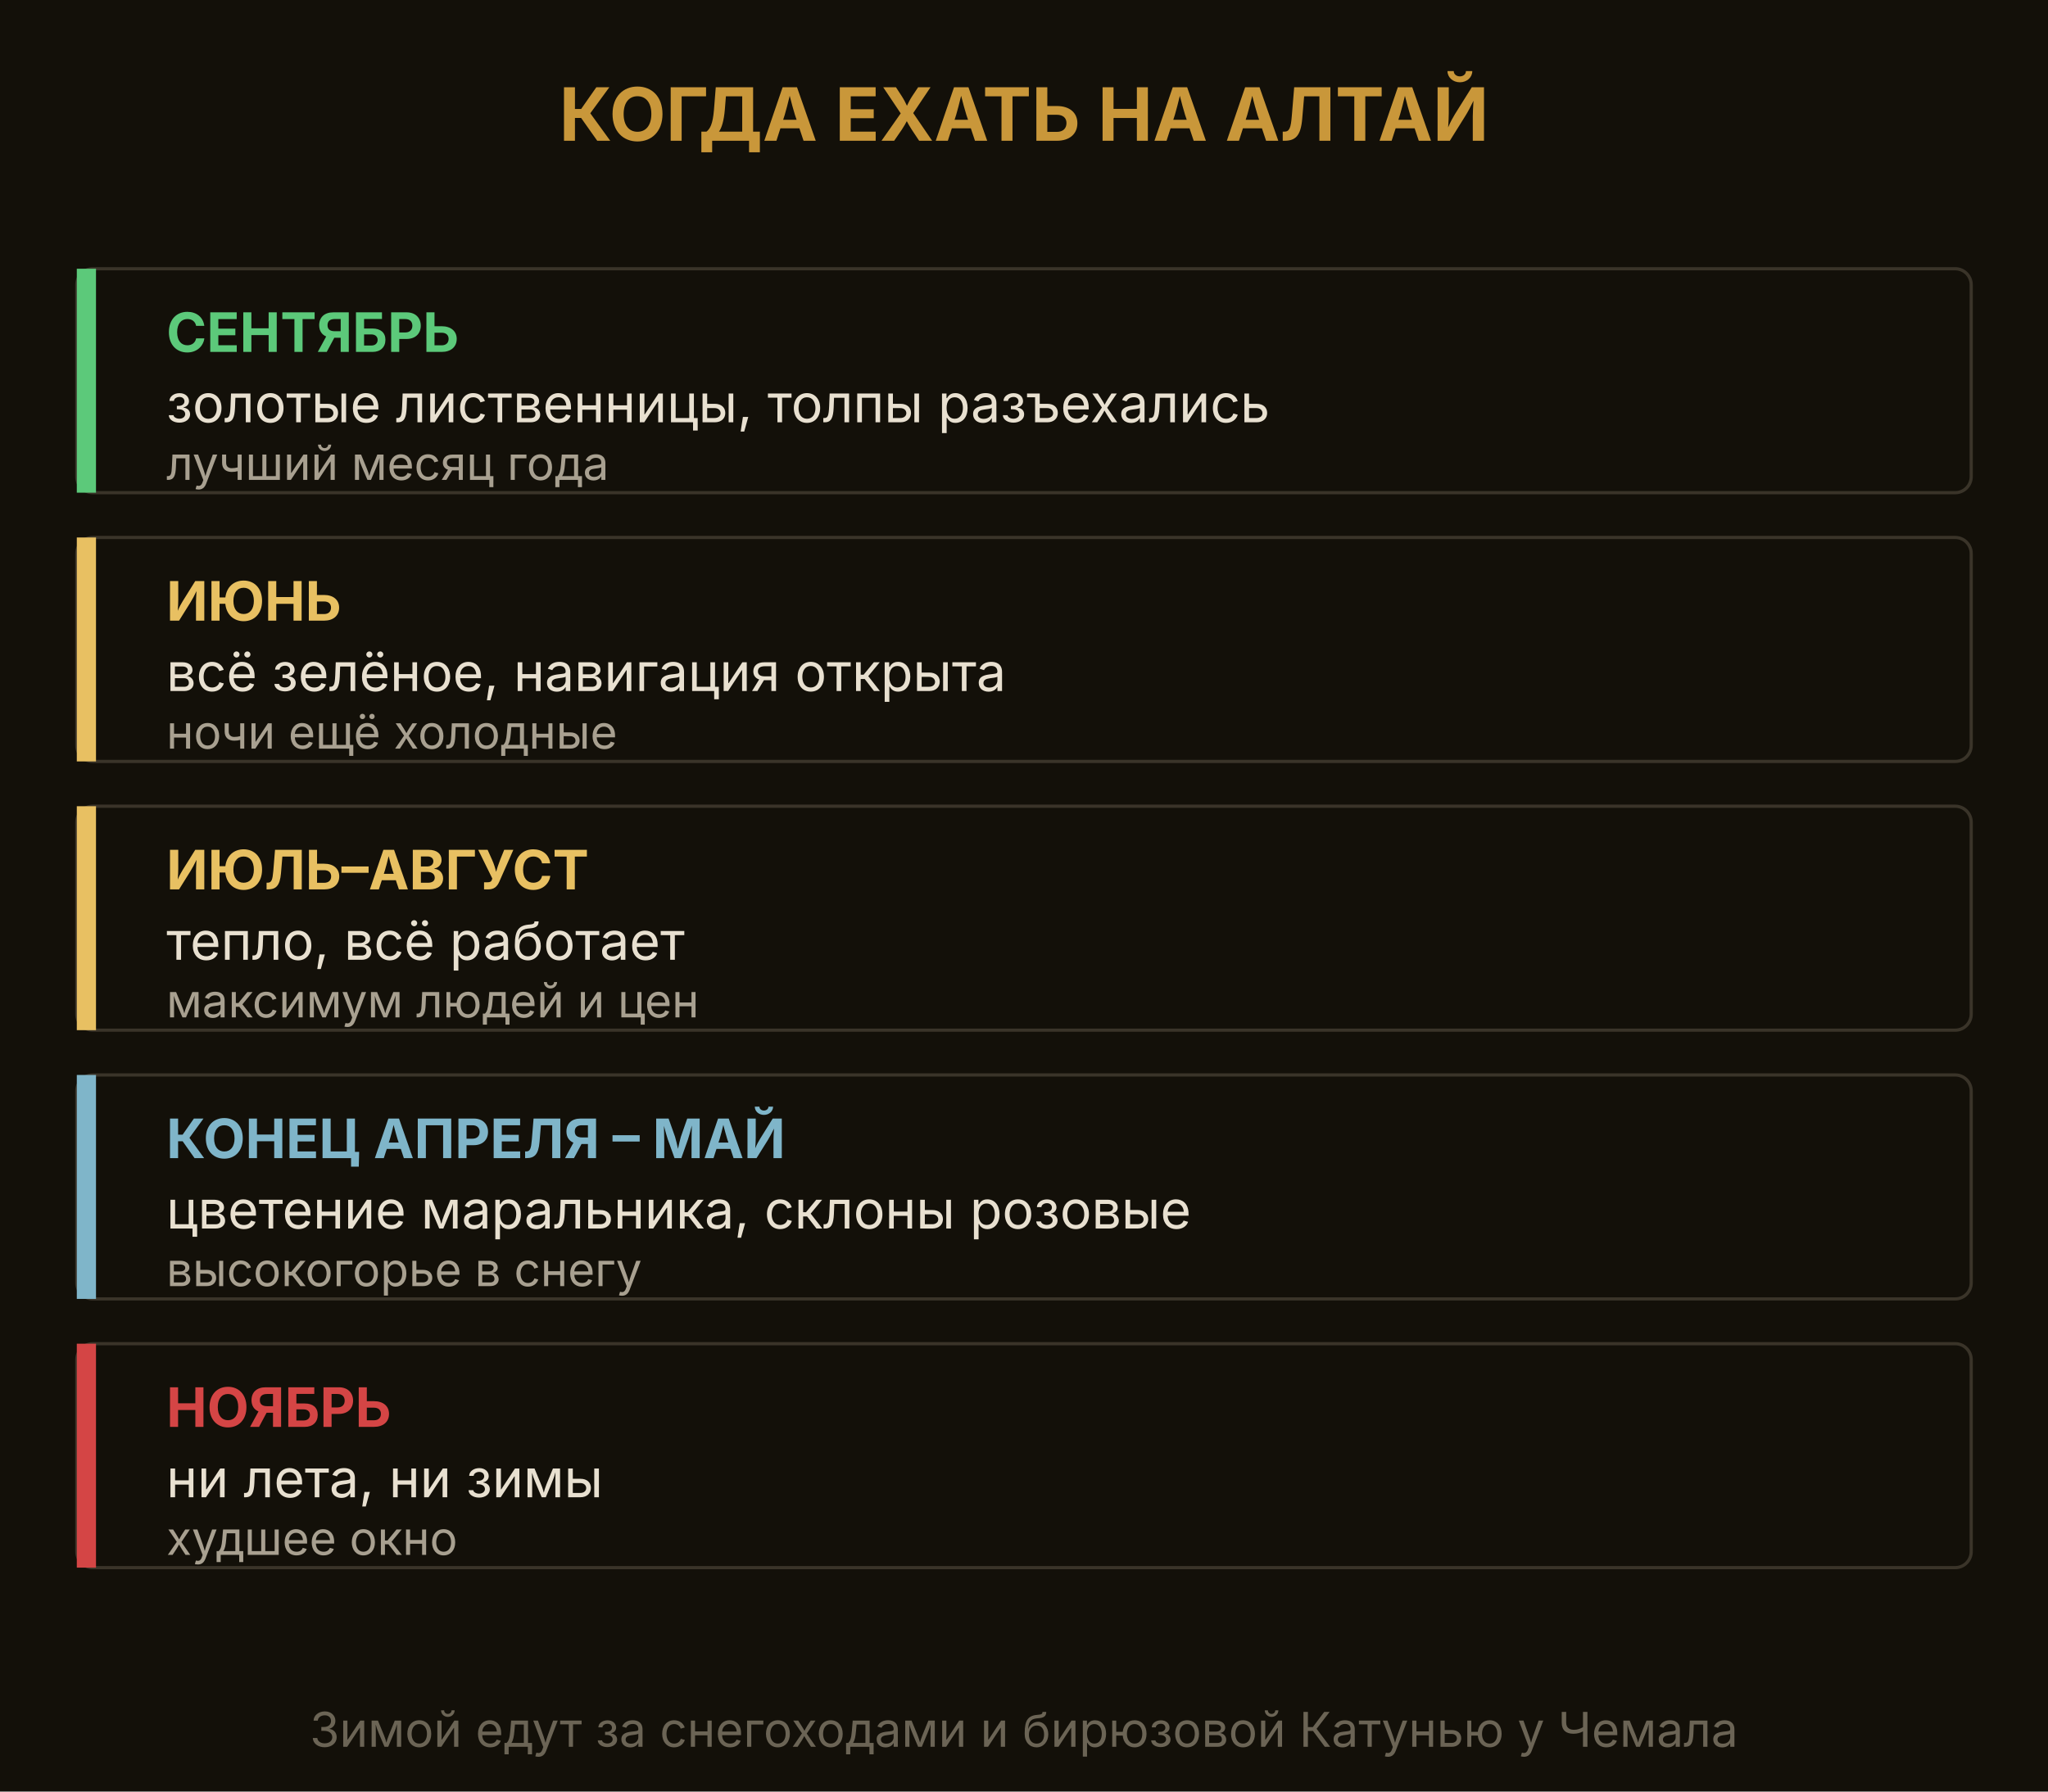
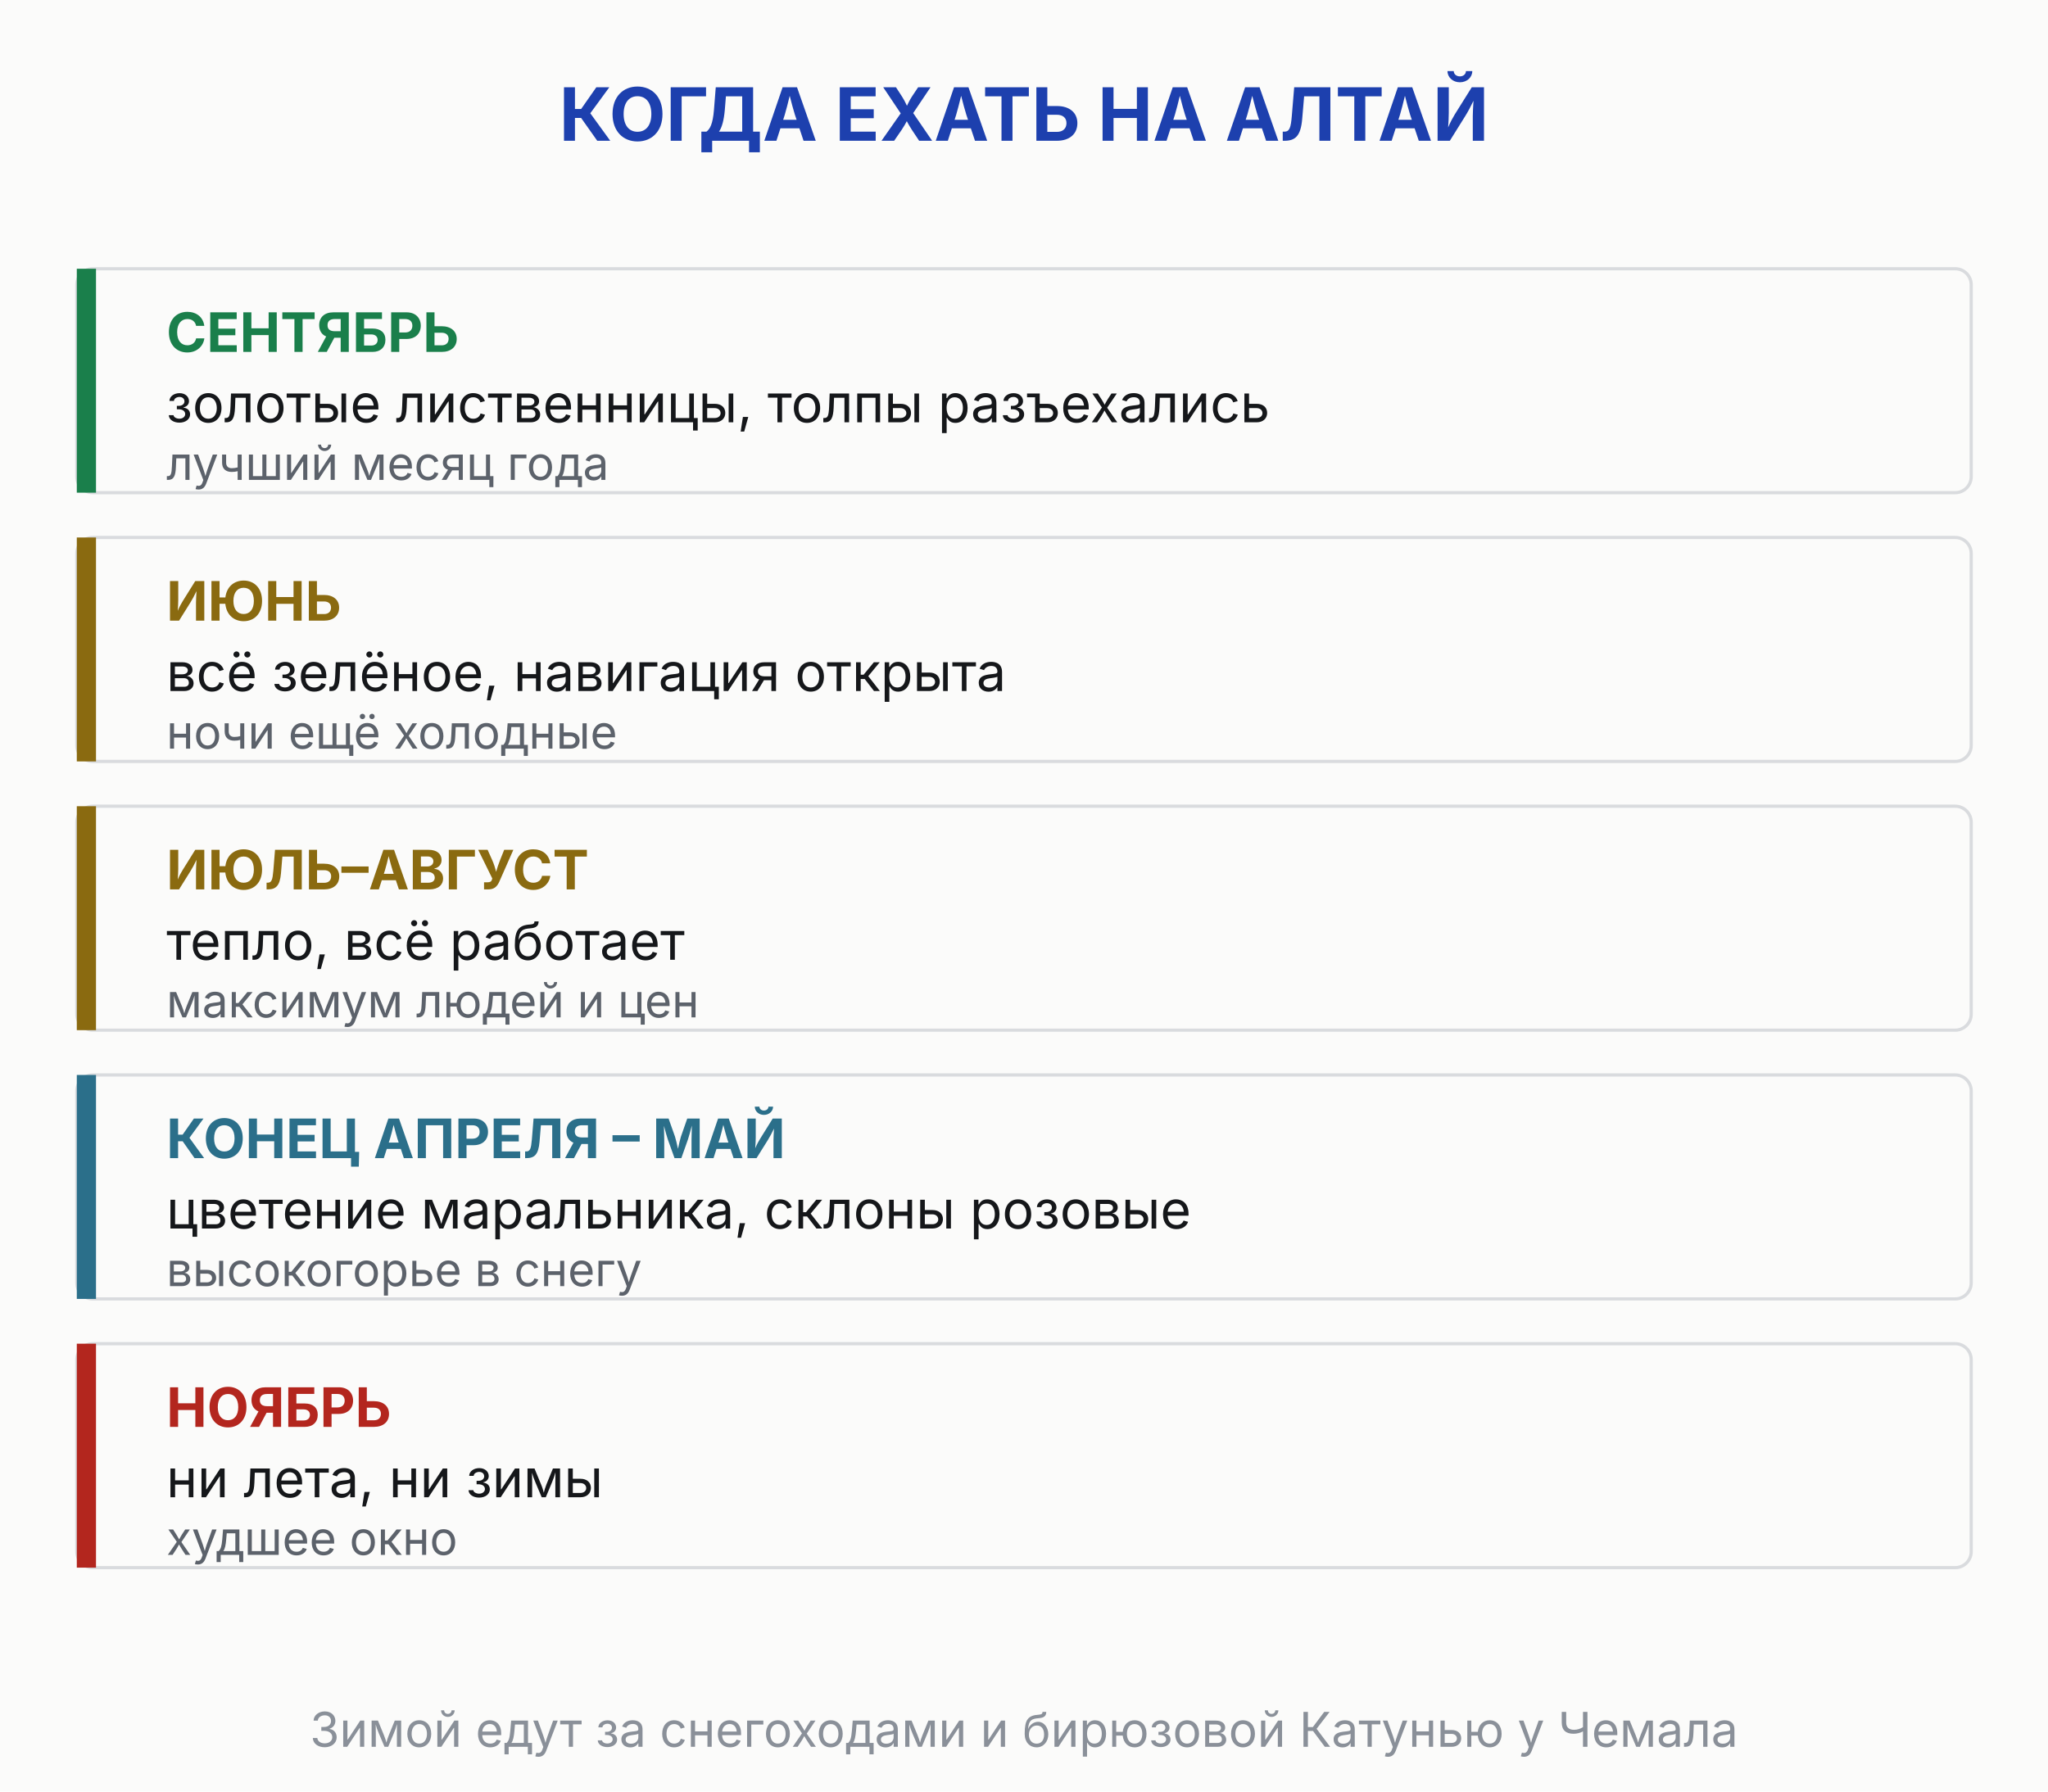
<svg xmlns="http://www.w3.org/2000/svg" viewBox="0 0 640 560" width="640" height="560" font-family="system-ui,-apple-system,sans-serif">
-   <rect width="640" height="560" fill="#131009" />
-   <text x="320" y="44" text-anchor="middle" fill="#c9973a" font-size="23" font-weight="700">КОГДА ЕХАТЬ НА АЛТАЙ</text>
-   <rect x="24" y="84" width="592" height="70" rx="5" fill="none" stroke="#3a3429" />
-   <rect x="24" y="84" width="6" height="70" fill="#5cc97a" />
-   <text x="52" y="110" fill="#5cc97a" font-size="17" font-weight="700">СЕНТЯБРЬ</text>
-   <text x="52" y="132" fill="#e8e0d0" font-size="16.5">золотые лиственницы, толпы разъехались</text>
-   <text x="52" y="150" fill="#a8a090" font-size="14.5">лучший месяц года</text>
-   <rect x="24" y="168" width="592" height="70" rx="5" fill="none" stroke="#3a3429" />
-   <rect x="24" y="168" width="6" height="70" fill="#e8c062" />
-   <text x="52" y="194" fill="#e8c062" font-size="17" font-weight="700">ИЮНЬ</text>
-   <text x="52" y="216" fill="#e8e0d0" font-size="16.5">всё зелёное, навигация открыта</text>
-   <text x="52" y="234" fill="#a8a090" font-size="14.5">ночи ещё холодные</text>
-   <rect x="24" y="252" width="592" height="70" rx="5" fill="none" stroke="#3a3429" />
-   <rect x="24" y="252" width="6" height="70" fill="#e8c062" />
-   <text x="52" y="278" fill="#e8c062" font-size="17" font-weight="700">ИЮЛЬ–АВГУСТ</text>
-   <text x="52" y="300" fill="#e8e0d0" font-size="16.5">тепло, всё работает</text>
-   <text x="52" y="318" fill="#a8a090" font-size="14.5">максимум людей и цен</text>
-   <rect x="24" y="336" width="592" height="70" rx="5" fill="none" stroke="#3a3429" />
-   <rect x="24" y="336" width="6" height="70" fill="#7fb5c9" />
-   <text x="52" y="362" fill="#7fb5c9" font-size="17" font-weight="700">КОНЕЦ АПРЕЛЯ – МАЙ</text>
-   <text x="52" y="384" fill="#e8e0d0" font-size="16.5">цветение маральника, склоны розовые</text>
-   <text x="52" y="402" fill="#a8a090" font-size="14.5">высокогорье в снегу</text>
-   <rect x="24" y="420" width="592" height="70" rx="5" fill="none" stroke="#3a3429" />
-   <rect x="24" y="420" width="6" height="70" fill="#d44545" />
-   <text x="52" y="446" fill="#d44545" font-size="17" font-weight="700">НОЯБРЬ</text>
-   <text x="52" y="468" fill="#e8e0d0" font-size="16.5">ни лета, ни зимы</text>
-   <text x="52" y="486" fill="#a8a090" font-size="14.5">худшее окно</text>
-   <text x="320" y="546" text-anchor="middle" fill="#6b6455" font-size="15">Зимой едут за снегоходами и бирюзовой Катунью у Чемала</text>
+   <rect width="640" height="560" fill="#fbfbfa" />
+   <text x="320" y="44" text-anchor="middle" fill="#1d40ae" font-size="23" font-weight="700">КОГДА ЕХАТЬ НА АЛТАЙ</text>
+   <rect x="24" y="84" width="592" height="70" rx="5" fill="none" stroke="#d9dbde" />
+   <rect x="24" y="84" width="6" height="70" fill="#1a7f4b" />
+   <text x="52" y="110" fill="#1a7f4b" font-size="17" font-weight="700">СЕНТЯБРЬ</text>
+   <text x="52" y="132" fill="#15171a" font-size="16.5">золотые лиственницы, толпы разъехались</text>
+   <text x="52" y="150" fill="#5c626b" font-size="14.5">лучший месяц года</text>
+   <rect x="24" y="168" width="592" height="70" rx="5" fill="none" stroke="#d9dbde" />
+   <rect x="24" y="168" width="6" height="70" fill="#8a6a10" />
+   <text x="52" y="194" fill="#8a6a10" font-size="17" font-weight="700">ИЮНЬ</text>
+   <text x="52" y="216" fill="#15171a" font-size="16.5">всё зелёное, навигация открыта</text>
+   <text x="52" y="234" fill="#5c626b" font-size="14.5">ночи ещё холодные</text>
+   <rect x="24" y="252" width="592" height="70" rx="5" fill="none" stroke="#d9dbde" />
+   <rect x="24" y="252" width="6" height="70" fill="#8a6a10" />
+   <text x="52" y="278" fill="#8a6a10" font-size="17" font-weight="700">ИЮЛЬ–АВГУСТ</text>
+   <text x="52" y="300" fill="#15171a" font-size="16.5">тепло, всё работает</text>
+   <text x="52" y="318" fill="#5c626b" font-size="14.5">максимум людей и цен</text>
+   <rect x="24" y="336" width="592" height="70" rx="5" fill="none" stroke="#d9dbde" />
+   <rect x="24" y="336" width="6" height="70" fill="#2b6f8a" />
+   <text x="52" y="362" fill="#2b6f8a" font-size="17" font-weight="700">КОНЕЦ АПРЕЛЯ – МАЙ</text>
+   <text x="52" y="384" fill="#15171a" font-size="16.5">цветение маральника, склоны розовые</text>
+   <text x="52" y="402" fill="#5c626b" font-size="14.5">высокогорье в снегу</text>
+   <rect x="24" y="420" width="592" height="70" rx="5" fill="none" stroke="#d9dbde" />
+   <rect x="24" y="420" width="6" height="70" fill="#b3261e" />
+   <text x="52" y="446" fill="#b3261e" font-size="17" font-weight="700">НОЯБРЬ</text>
+   <text x="52" y="468" fill="#15171a" font-size="16.5">ни лета, ни зимы</text>
+   <text x="52" y="486" fill="#5c626b" font-size="14.5">худшее окно</text>
+   <text x="320" y="546" text-anchor="middle" fill="#8a9099" font-size="15">Зимой едут за снегоходами и бирюзовой Катунью у Чемала</text>
</svg>
